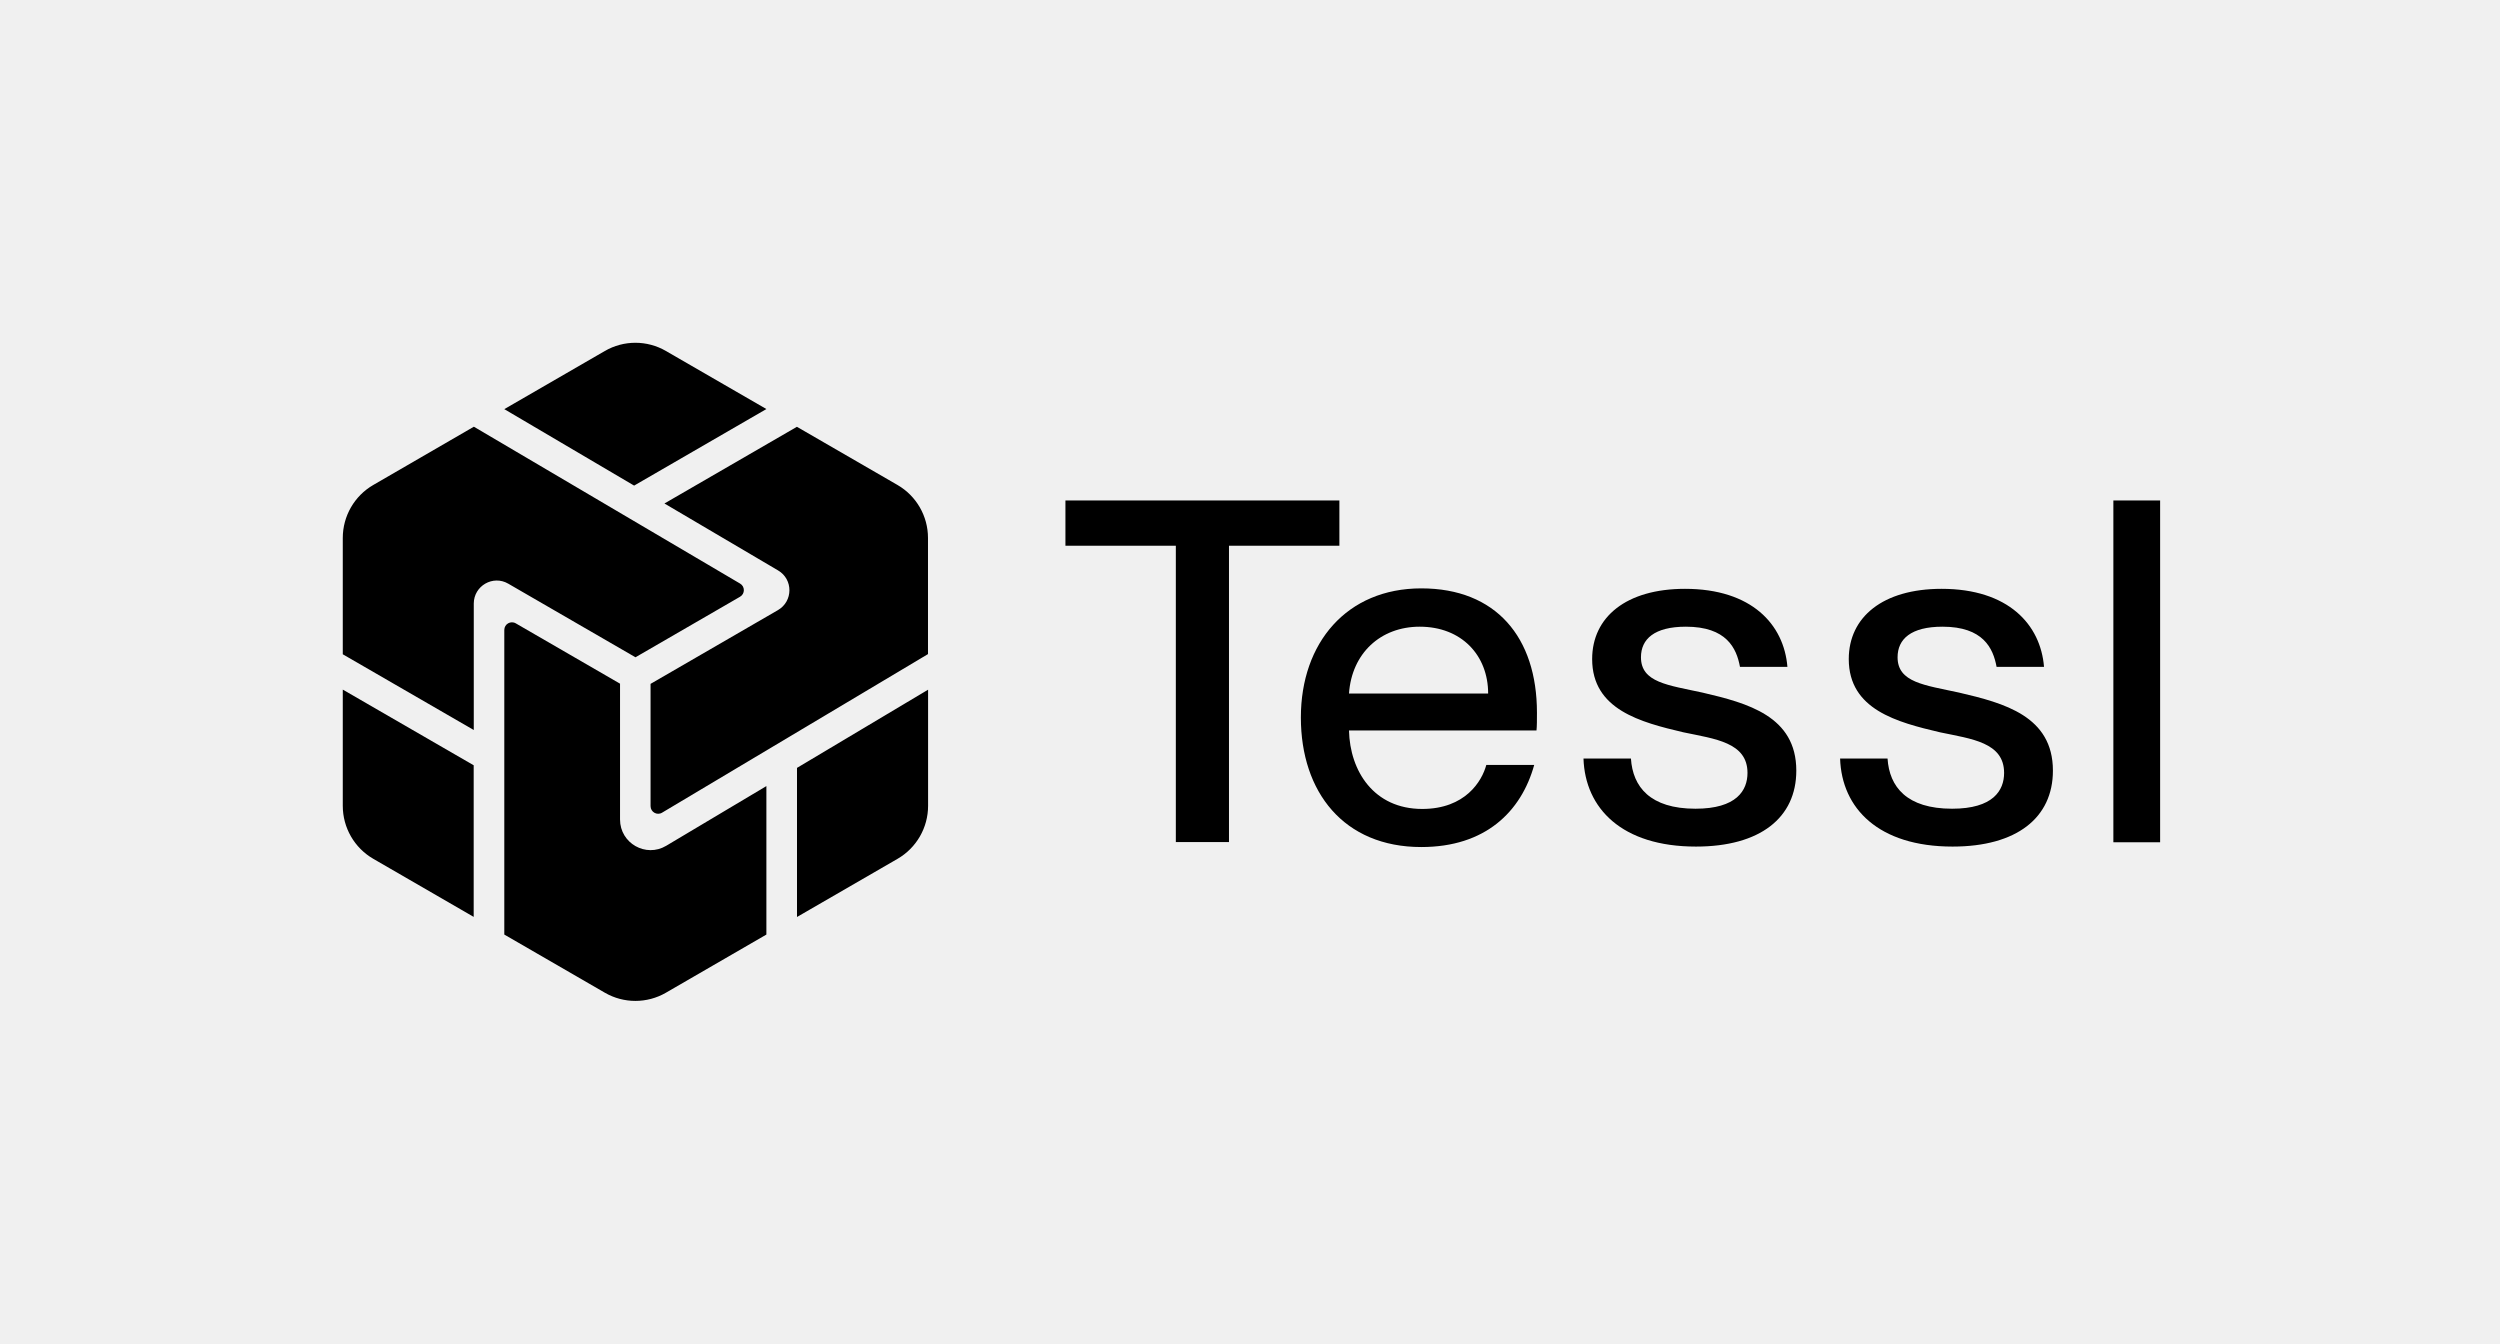
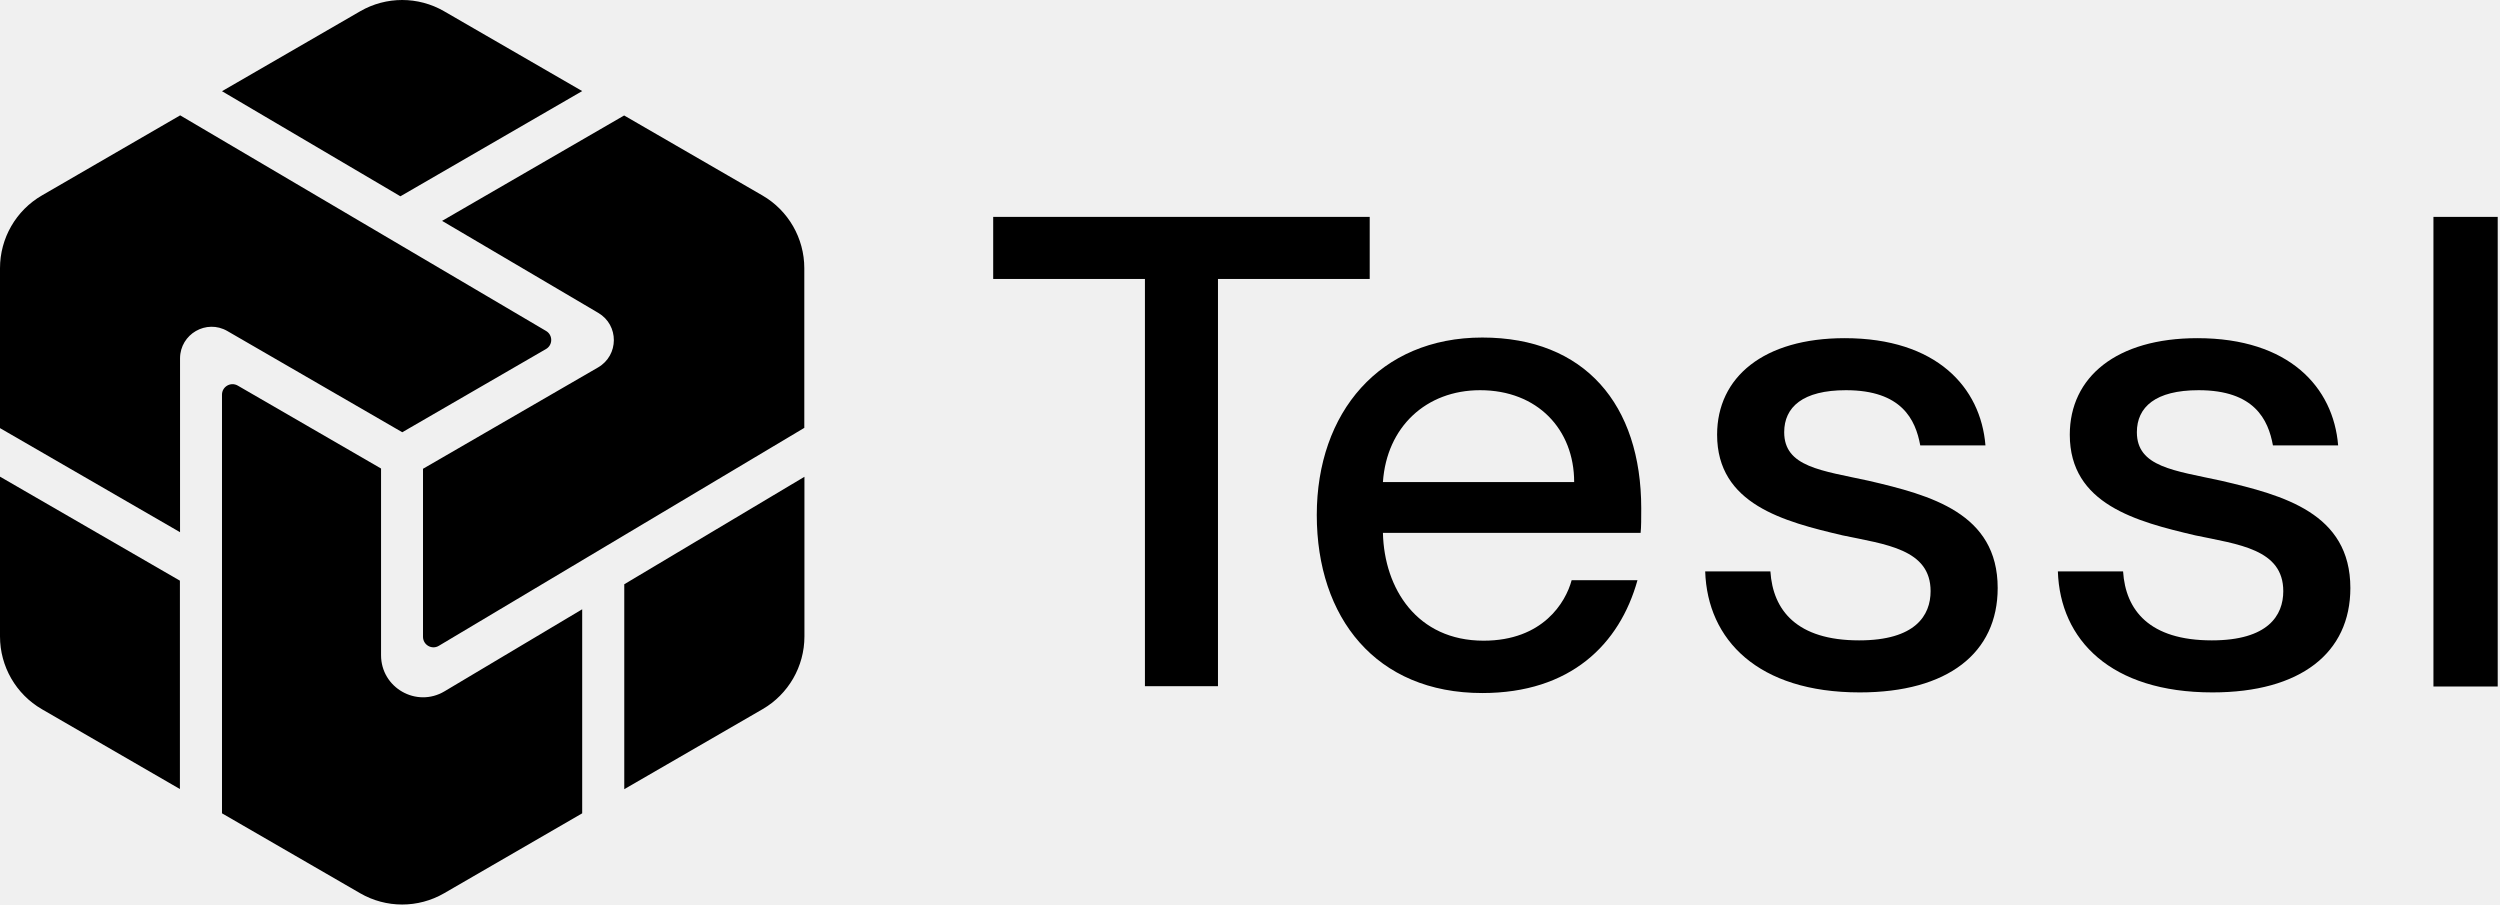
- <svg xmlns="http://www.w3.org/2000/svg" width="1094" height="588" viewBox="0 0 1094 588" fill="none">
-   <g clip-path="url(#clip0_1807_10523)">
-     <path d="M514.546 368.583V238.821H466.234V218.957H586.115V238.821H537.803V368.483H514.546V368.583Z" fill="black" />
-     <path d="M672.371 319.657H590.321C590.72 337.425 601.201 353.994 622.362 353.994C641.228 353.994 648.514 341.817 650.411 334.73H671.373C665.683 355.192 650.012 370.664 621.963 370.664C588.025 370.664 569.26 346.608 569.26 313.968C569.26 281.328 589.323 257.471 621.963 257.471C654.603 257.471 672.57 278.832 672.57 311.872C672.57 314.766 672.57 317.961 672.371 319.657ZM651.21 303.487C651.21 286.718 639.531 274.241 621.264 274.241C604.096 274.241 591.519 285.919 590.321 303.487H651.21Z" fill="black" />
-     <path d="M693.033 331.935H713.696C714.494 344.312 722.08 353.895 741.944 353.895C759.911 353.895 764.702 345.909 764.702 338.223C764.702 324.848 750.428 323.351 736.653 320.456C717.988 316.064 696.727 310.574 696.727 288.415C696.727 270.048 711.599 257.671 737.352 257.671C766.599 257.671 780.673 273.342 782.17 291.809H761.408C759.911 283.624 755.519 274.241 737.751 274.241C723.977 274.241 718.087 279.631 718.087 287.616C718.087 298.696 729.966 299.794 745.038 303.088C764.702 307.679 786.063 313.369 786.063 337.225C786.063 357.887 770.192 370.464 742.143 370.464C709.703 370.464 693.632 353.695 692.934 331.935H693.033Z" fill="black" />
-     <path d="M805.326 331.935H825.988C826.787 344.312 834.373 353.895 854.237 353.895C872.204 353.895 876.995 345.909 876.995 338.223C876.995 324.848 862.721 323.351 848.946 320.456C830.281 316.064 809.02 310.574 809.02 288.415C809.02 270.048 823.892 257.671 849.645 257.671C878.892 257.671 892.966 273.342 894.463 291.809H873.701C872.204 283.624 867.812 274.241 850.044 274.241C836.27 274.241 830.38 279.631 830.38 287.616C830.38 298.696 842.259 299.794 857.331 303.088C876.995 307.679 898.356 313.369 898.356 337.225C898.356 357.887 882.485 370.464 854.436 370.464C821.996 370.464 805.925 353.695 805.227 331.935H805.326Z" fill="black" />
-     <path d="M924.809 368.583V218.957H945.271V368.583H924.809Z" fill="black" />
+ <svg xmlns="http://www.w3.org/2000/svg" width="796" height="288" viewBox="0 0 796 288" fill="none">
+   <mask id="mask0_3713_2986" style="mask-type:luminance" maskUnits="userSpaceOnUse" x="316" y="69" width="480" height="153">
+     <path d="M796 69H316V222H796V69Z" fill="white" />
+   </mask>
+   <g mask="url(#mask0_3713_2986)">
+     <path d="M364.546 218.583V88.821H316.234V68.957H436.115V88.821H387.803V218.483H364.546V218.583Z" fill="black" />
+     <path d="M522.373 169.657H440.323C440.722 187.425 451.203 203.994 472.364 203.994C491.23 203.994 498.516 191.817 500.413 184.73H521.375C515.685 205.192 500.014 220.664 471.965 220.664C438.027 220.664 419.262 196.608 419.262 163.968C419.262 131.328 439.325 107.471 471.965 107.471C504.605 107.471 522.572 128.832 522.572 161.872C522.572 164.766 522.572 167.961 522.373 169.657ZM501.212 153.487C501.212 136.718 489.533 124.241 471.266 124.241C454.098 124.241 441.521 135.919 440.323 153.487H501.212Z" fill="black" />
+     <path d="M543.033 181.935H563.696C564.494 194.312 572.08 203.895 591.944 203.895C609.911 203.895 614.702 195.909 614.702 188.223C614.702 174.848 600.428 173.351 586.653 170.456C567.988 166.064 546.727 160.574 546.727 138.415C546.727 120.048 561.599 107.671 587.352 107.671C616.599 107.671 630.673 123.342 632.17 141.809H611.408C609.911 133.624 605.519 124.241 587.751 124.241C573.977 124.241 568.087 129.631 568.087 137.616C568.087 148.696 579.966 149.794 595.038 153.088C614.702 157.679 636.063 163.369 636.063 187.225C636.063 207.887 620.192 220.464 592.143 220.464C559.703 220.464 543.632 203.695 542.934 181.935H543.033Z" fill="black" />
+     <path d="M655.326 181.935H675.988C676.787 194.312 684.373 203.895 704.237 203.895C722.204 203.895 726.995 195.909 726.995 188.223C726.995 174.848 712.721 173.351 698.946 170.456C680.281 166.064 659.02 160.574 659.02 138.415C659.02 120.048 673.892 107.671 699.645 107.671C728.892 107.671 742.966 123.342 744.463 141.809H723.701C722.204 133.624 717.812 124.241 700.044 124.241C686.27 124.241 680.38 129.631 680.38 137.616C680.38 148.696 692.259 149.794 707.331 153.088C726.995 157.679 748.356 163.369 748.356 187.225C748.356 207.887 732.485 220.464 704.436 220.464C671.996 220.464 655.925 203.695 655.227 181.935H655.326Z" fill="black" />
+     <path d="M774.809 218.583V68.957H795.271V218.583H774.809Z" fill="black" />
  </g>
-   <path fill-rule="evenodd" clip-rule="evenodd" d="M264.688 153.585L220.682 179.039L277.489 212.5L335.37 178.999L291.403 153.585C283.134 148.805 272.957 148.805 264.688 153.585ZM207.324 264.085V319.454L150 286.312V235.404C150 225.844 155.088 217.001 163.357 212.221L207.364 186.727L323.841 255.361C326.067 256.636 326.067 259.862 323.841 261.137L278.085 287.627L222.391 255.401C215.712 251.537 207.364 256.357 207.324 264.085ZM290.726 220.307L290.76 220.327L290.726 220.347V220.307ZM290.76 220.327L348.726 186.767L392.733 212.221C401.002 217.001 406.09 225.844 406.09 235.404V286.232L289.732 355.623C287.506 356.978 284.684 355.344 284.684 352.755V299.258L340.418 266.993C347.096 263.129 347.136 253.529 340.497 249.625L290.76 220.327ZM348.767 401.273V336.025L406.131 301.808V352.636C406.131 362.196 401.042 371.039 392.773 375.819L348.767 401.273ZM207.324 334.91L150 301.768V352.636C150 362.196 155.088 371.039 163.357 375.819L207.284 401.233V334.91H207.324ZM291.522 370.123L335.37 343.992V408.961L291.403 434.415C283.134 439.195 272.957 439.195 264.688 434.415L220.682 408.961V334.71V275.676C220.682 273.087 223.464 271.494 225.691 272.768L271.327 299.178V358.611C271.327 369.007 282.617 375.421 291.522 370.123Z" fill="black" />
-   <defs>
-     <clipPath id="clip0_1807_10523">
-       <rect width="480" height="153" fill="white" transform="translate(466 219)" />
-     </clipPath>
-   </defs>
+   <path fill-rule="evenodd" clip-rule="evenodd" d="M114.688 3.585L70.682 29.039L127.489 62.5L185.37 28.999L141.403 3.585C133.134 -1.195 122.957 -1.195 114.688 3.585ZM57.324 114.085V169.454L0 136.312V85.404C0 75.844 5.088 67.001 13.357 62.221L57.364 36.727L173.841 105.361C176.067 106.636 176.067 109.862 173.841 111.137L128.085 137.627L72.391 105.401C65.712 101.537 57.364 106.357 57.324 114.085ZM140.726 70.307L140.76 70.327L140.726 70.347V70.307ZM140.76 70.327L198.726 36.767L242.733 62.221C251.002 67.001 256.09 75.844 256.09 85.404V136.232L139.732 205.623C137.506 206.978 134.684 205.344 134.684 202.755V149.258L190.418 116.993C197.096 113.129 197.136 103.529 190.497 99.625L140.76 70.327ZM198.767 251.273V186.025L256.131 151.808V202.636C256.131 212.196 251.042 221.039 242.773 225.819L198.767 251.273ZM57.324 184.91L0 151.768V202.636C0 212.196 5.088 221.039 13.357 225.819L57.284 251.233V184.91H57.324ZM141.522 220.123L185.37 193.992V258.961L141.403 284.415C133.134 289.195 122.957 289.195 114.688 284.415L70.682 258.961V184.71V125.676C70.682 123.087 73.464 121.494 75.691 122.768L121.327 149.178V208.611C121.327 219.007 132.617 225.421 141.522 220.123Z" fill="black" />
</svg>
